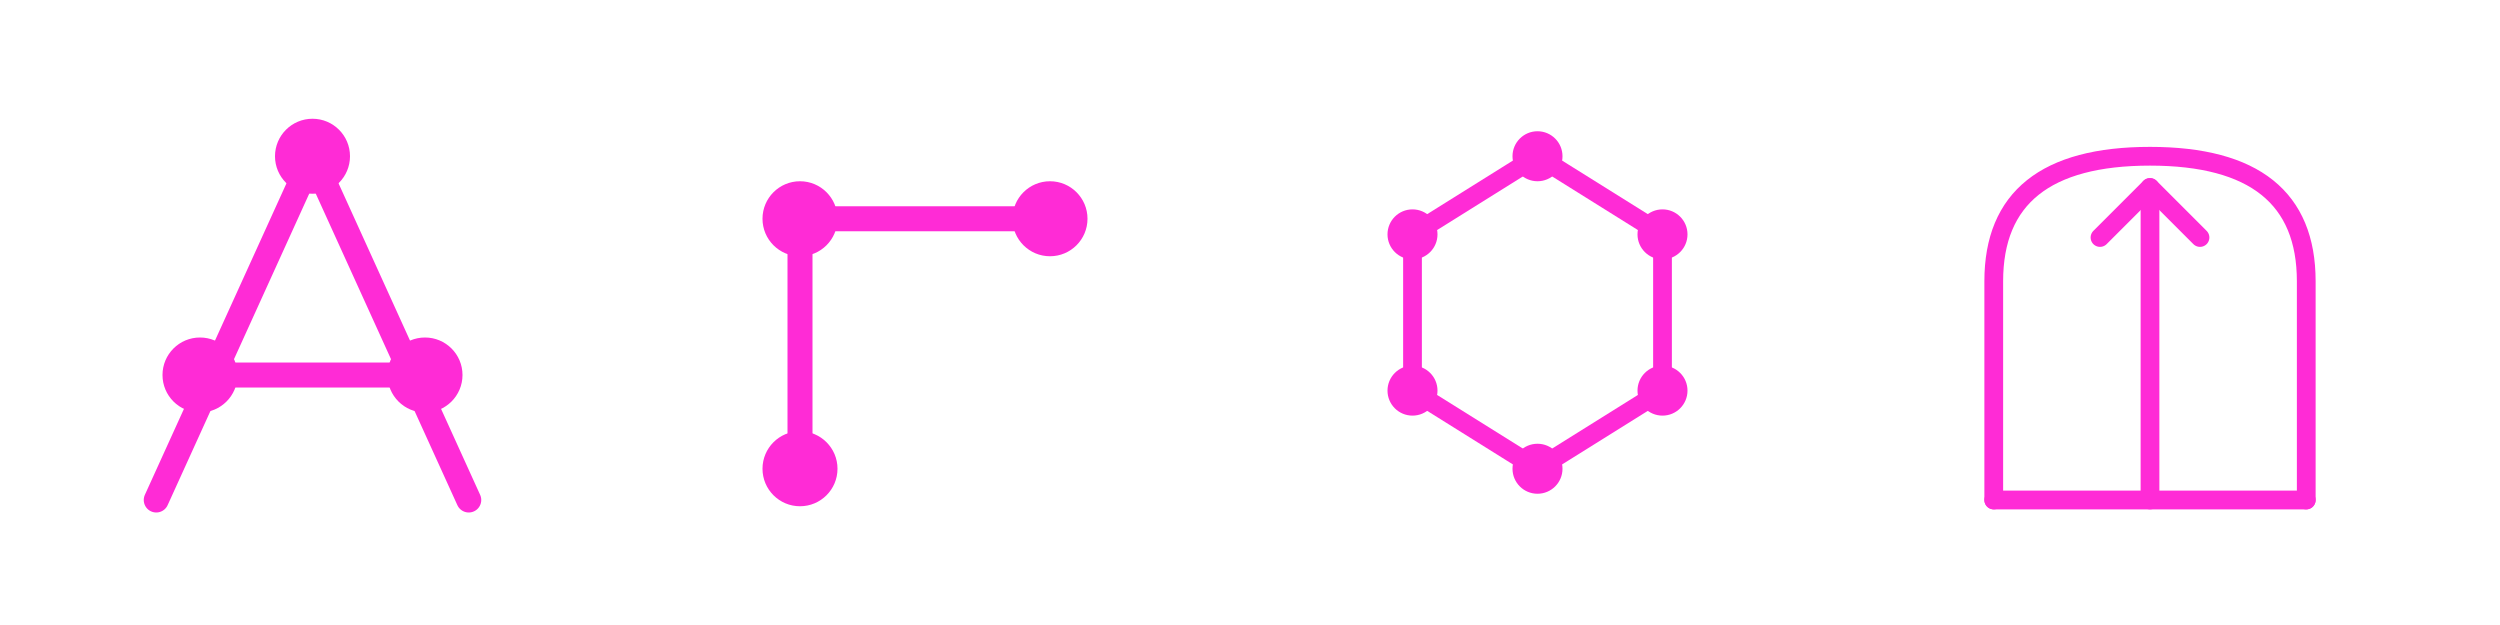
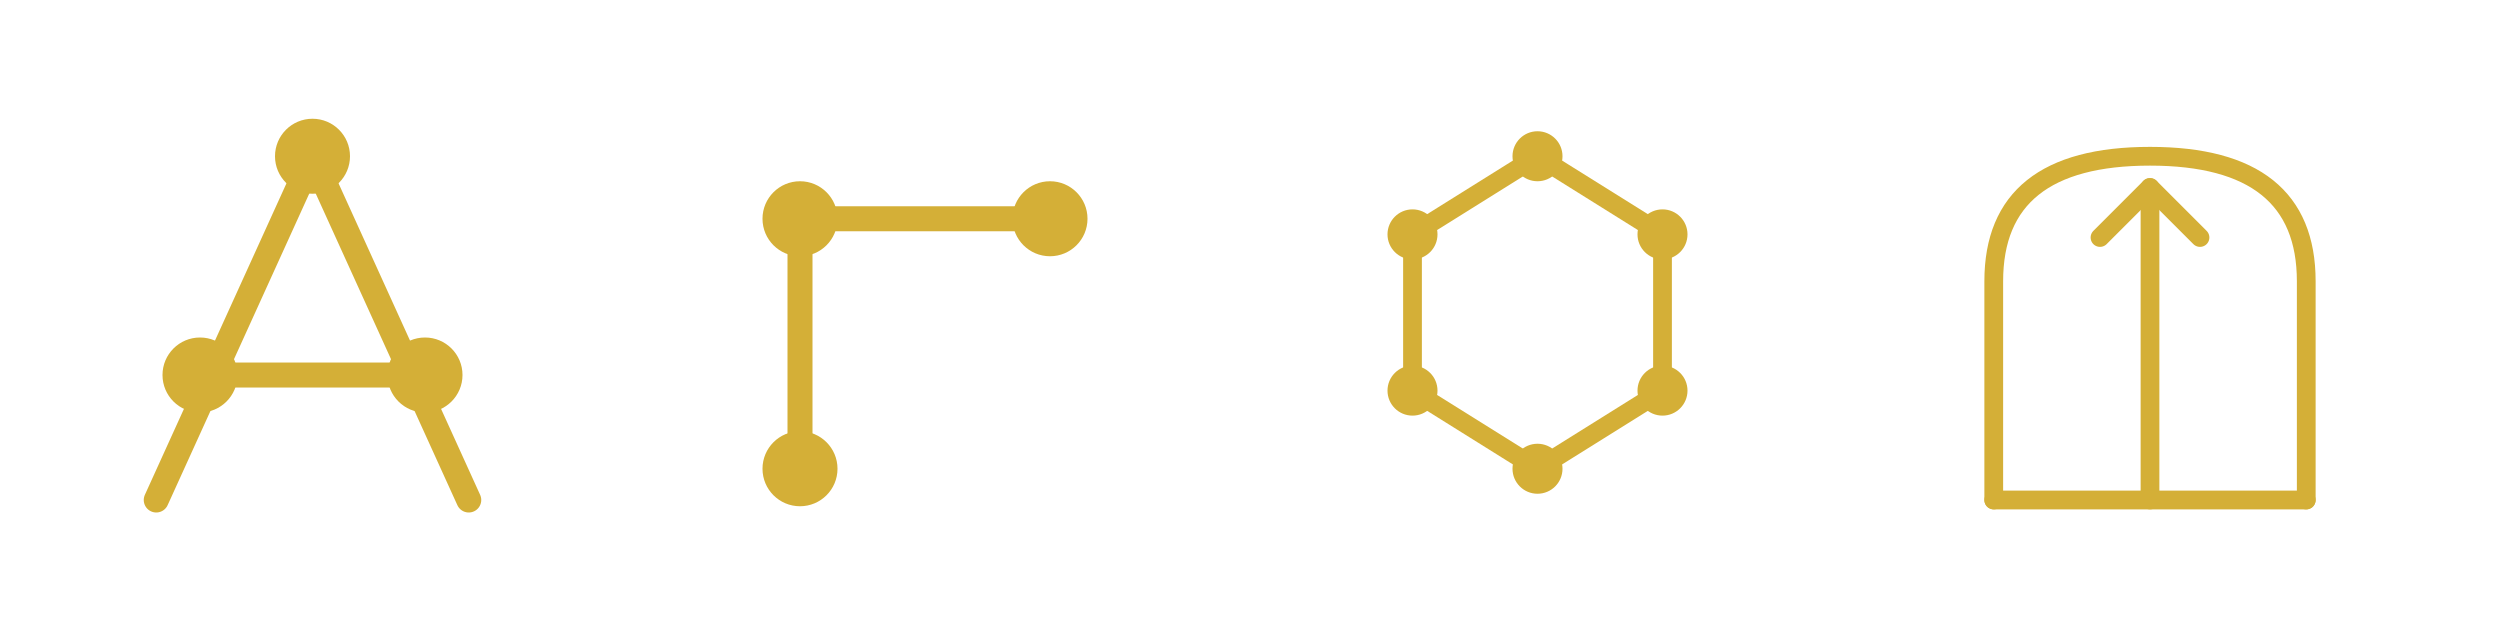
<svg xmlns="http://www.w3.org/2000/svg" width="400" height="100" viewBox="0 0 400 100" fill="none">
  <g transform="translate(0, 0)">
-     <path d="M25 80 L50 25 L75 80" stroke="#ff2bd6" stroke-width="4" stroke-linecap="round" stroke-linejoin="round" fill="none" />
-     <line x1="32" y1="60" x2="68" y2="60" stroke="#ff2bd6" stroke-width="4" stroke-linecap="round" />
-     <circle cx="50" cy="25" r="6" fill="#ff2bd6" />
-     <circle cx="32" cy="60" r="6" fill="#ff2bd6" />
-     <circle cx="68" cy="60" r="6" fill="#ff2bd6" />
+     <path d="M25 80 L50 25 L75 80" stroke="#D4AF37" stroke-width="4" stroke-linecap="round" stroke-linejoin="round" fill="none" />
+     <line x1="32" y1="60" x2="68" y2="60" stroke="#D4AF37" stroke-width="4" stroke-linecap="round" />
+     <circle cx="50" cy="25" r="6" fill="#D4AF37" />
+     <circle cx="32" cy="60" r="6" fill="#D4AF37" />
+     <circle cx="68" cy="60" r="6" fill="#D4AF37" />
  </g>
  <g transform="translate(98, 0)">
-     <path d="M30 75 L30 35 L70 35" stroke="#ff2bd6" stroke-width="4" stroke-linecap="round" stroke-linejoin="round" fill="none" />
-     <circle cx="30" cy="75" r="6" fill="#ff2bd6" />
-     <circle cx="30" cy="35" r="6" fill="#ff2bd6" />
-     <circle cx="70" cy="35" r="6" fill="#ff2bd6" />
+     <path d="M30 75 L30 35 L70 35" stroke="#D4AF37" stroke-width="4" stroke-linecap="round" stroke-linejoin="round" fill="none" />
+     <circle cx="30" cy="75" r="6" fill="#D4AF37" />
+     <circle cx="30" cy="35" r="6" fill="#D4AF37" />
+     <circle cx="70" cy="35" r="6" fill="#D4AF37" />
  </g>
  <g transform="translate(196, 0)">
-     <path d="M50 25 L70 37.5 L70 62.5 L50 75 L30 62.5 L30 37.5 Z" stroke="#ff2bd6" stroke-width="3" fill="none" />
-     <circle cx="50" cy="25" r="4" fill="#ff2bd6" />
-     <circle cx="70" cy="37.5" r="4" fill="#ff2bd6" />
-     <circle cx="70" cy="62.5" r="4" fill="#ff2bd6" />
-     <circle cx="50" cy="75" r="4" fill="#ff2bd6" />
-     <circle cx="30" cy="62.5" r="4" fill="#ff2bd6" />
-     <circle cx="30" cy="37.5" r="4" fill="#ff2bd6" />
+     <path d="M50 25 L70 37.5 L70 62.5 L50 75 L30 62.5 L30 37.5 Z" stroke="#D4AF37" stroke-width="3" fill="none" />
+     <circle cx="50" cy="25" r="4" fill="#D4AF37" />
+     <circle cx="70" cy="37.5" r="4" fill="#D4AF37" />
+     <circle cx="70" cy="62.5" r="4" fill="#D4AF37" />
+     <circle cx="50" cy="75" r="4" fill="#D4AF37" />
+     <circle cx="30" cy="62.5" r="4" fill="#D4AF37" />
+     <circle cx="30" cy="37.5" r="4" fill="#D4AF37" />
  </g>
  <g transform="translate(294, 0)">
-     <path d="M25 80 L25 45 Q25 25, 50 25 Q75 25, 75 45 L75 80" stroke="#ff2bd6" stroke-width="3" stroke-linecap="round" fill="none" />
-     <line x1="25" y1="80" x2="75" y2="80" stroke="#ff2bd6" stroke-width="3" stroke-linecap="round" />
-     <line x1="50" y1="80" x2="50" y2="30" stroke="#ff2bd6" stroke-width="3" stroke-linecap="round" />
-     <path d="M42 38 L50 30 L58 38" stroke="#ff2bd6" stroke-width="3" fill="none" stroke-linecap="round" stroke-linejoin="round" />
+     <path d="M25 80 L25 45 Q25 25, 50 25 Q75 25, 75 45 L75 80" stroke="#D4AF37" stroke-width="3" stroke-linecap="round" fill="none" />
+     <line x1="25" y1="80" x2="75" y2="80" stroke="#D4AF37" stroke-width="3" stroke-linecap="round" />
+     <line x1="50" y1="80" x2="50" y2="30" stroke="#D4AF37" stroke-width="3" stroke-linecap="round" />
+     <path d="M42 38 L50 30 L58 38" stroke="#D4AF37" stroke-width="3" fill="none" stroke-linecap="round" stroke-linejoin="round" />
  </g>
</svg>
